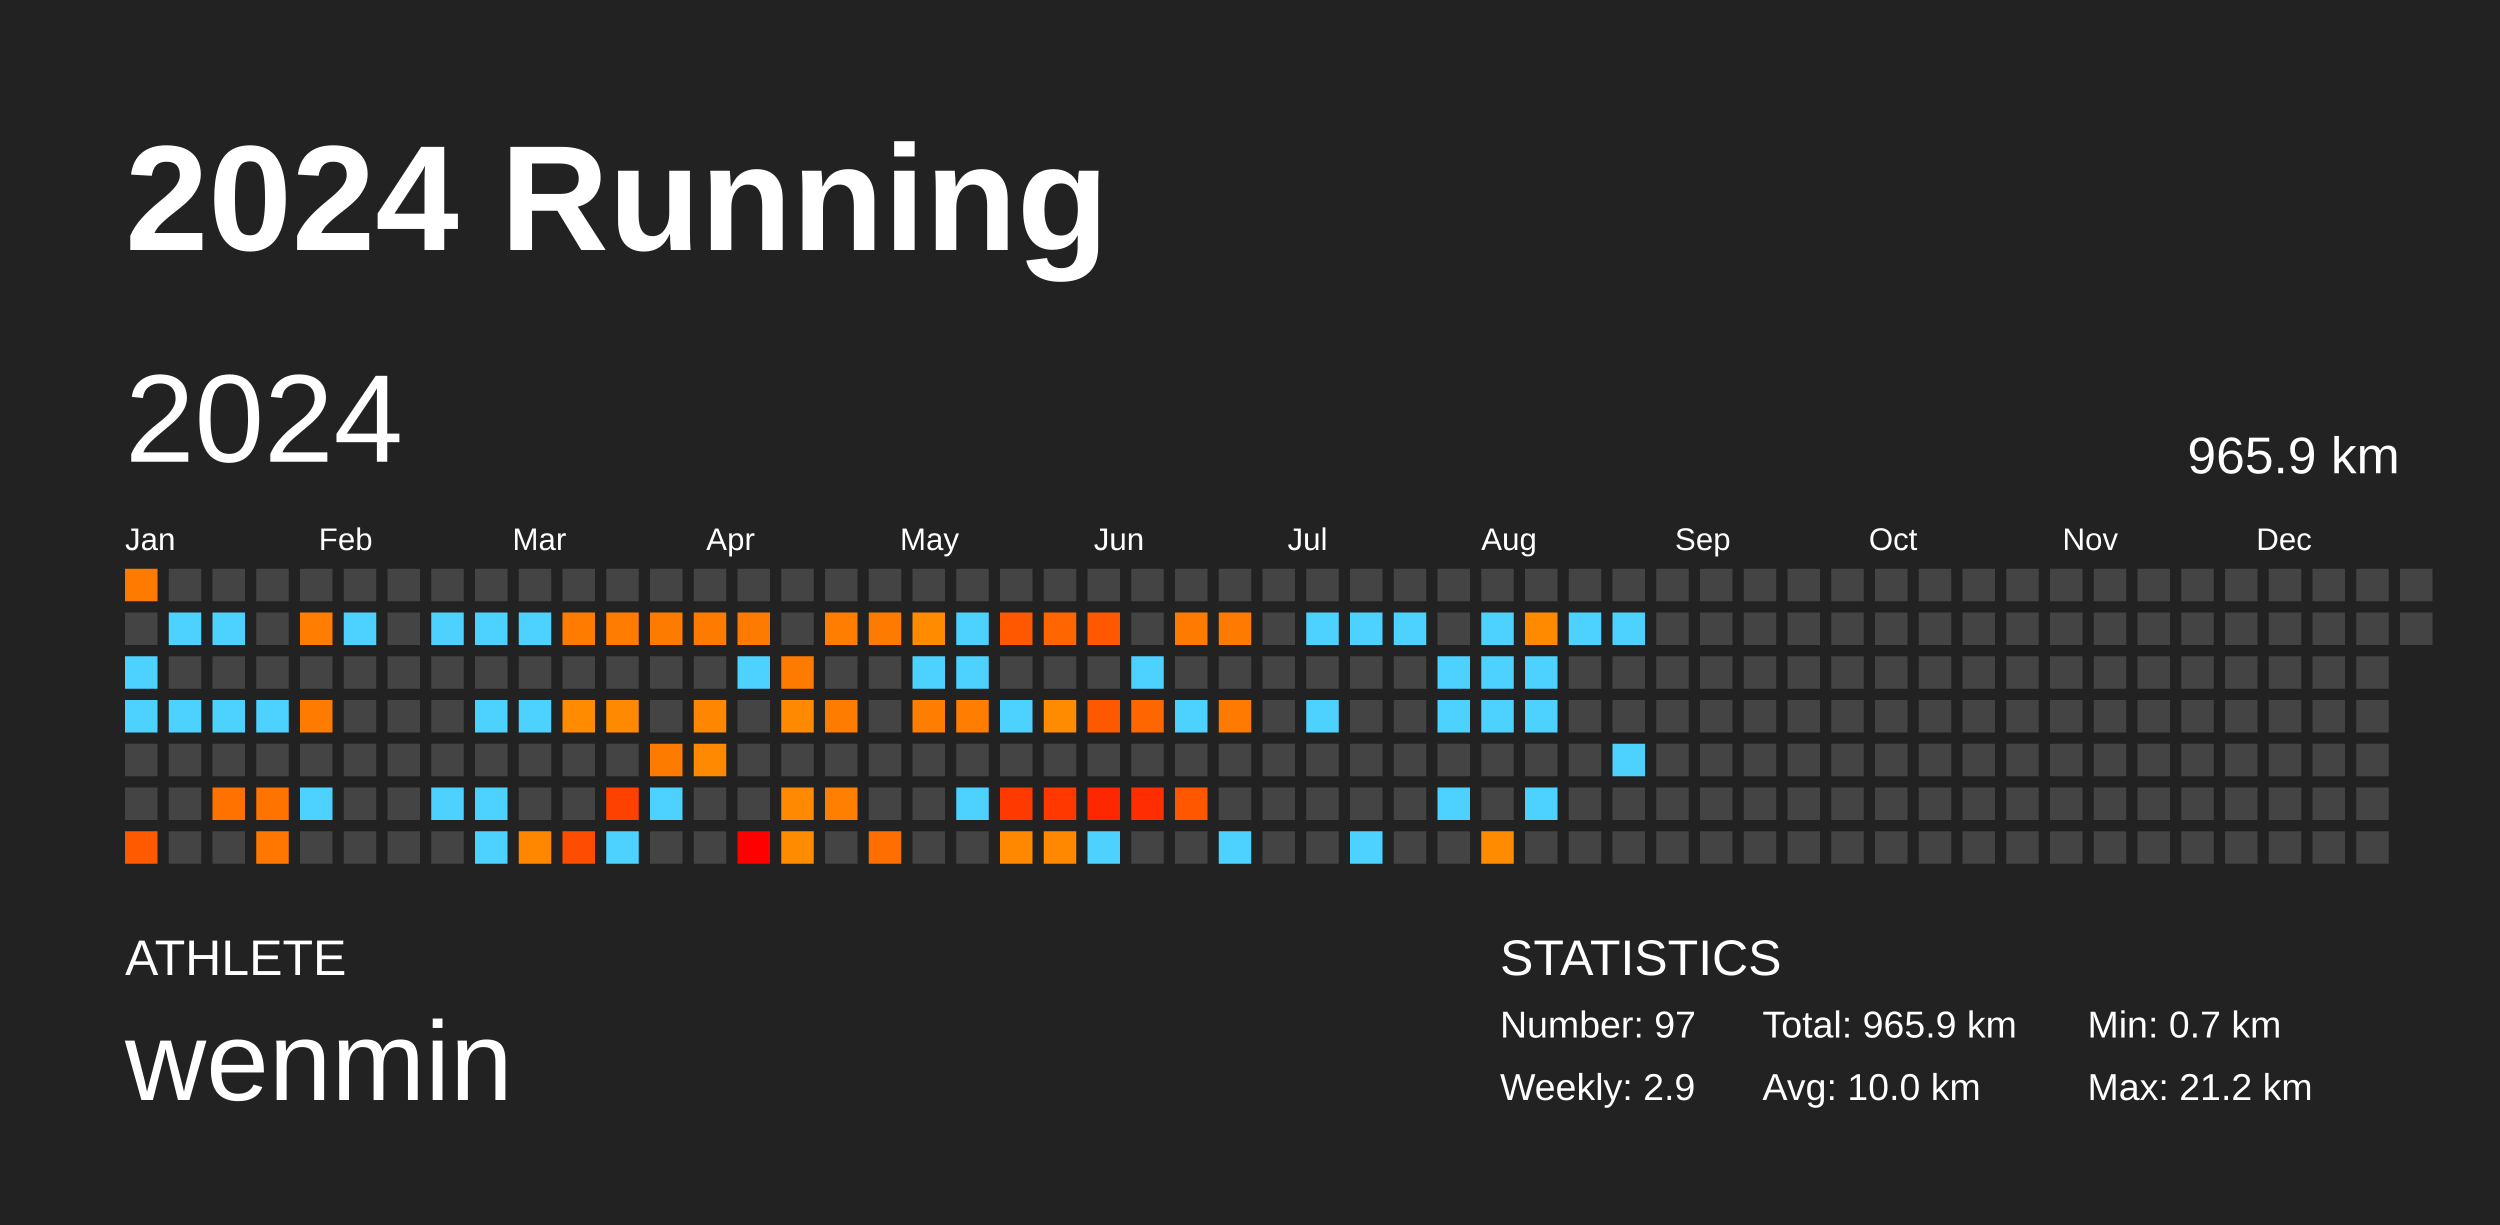
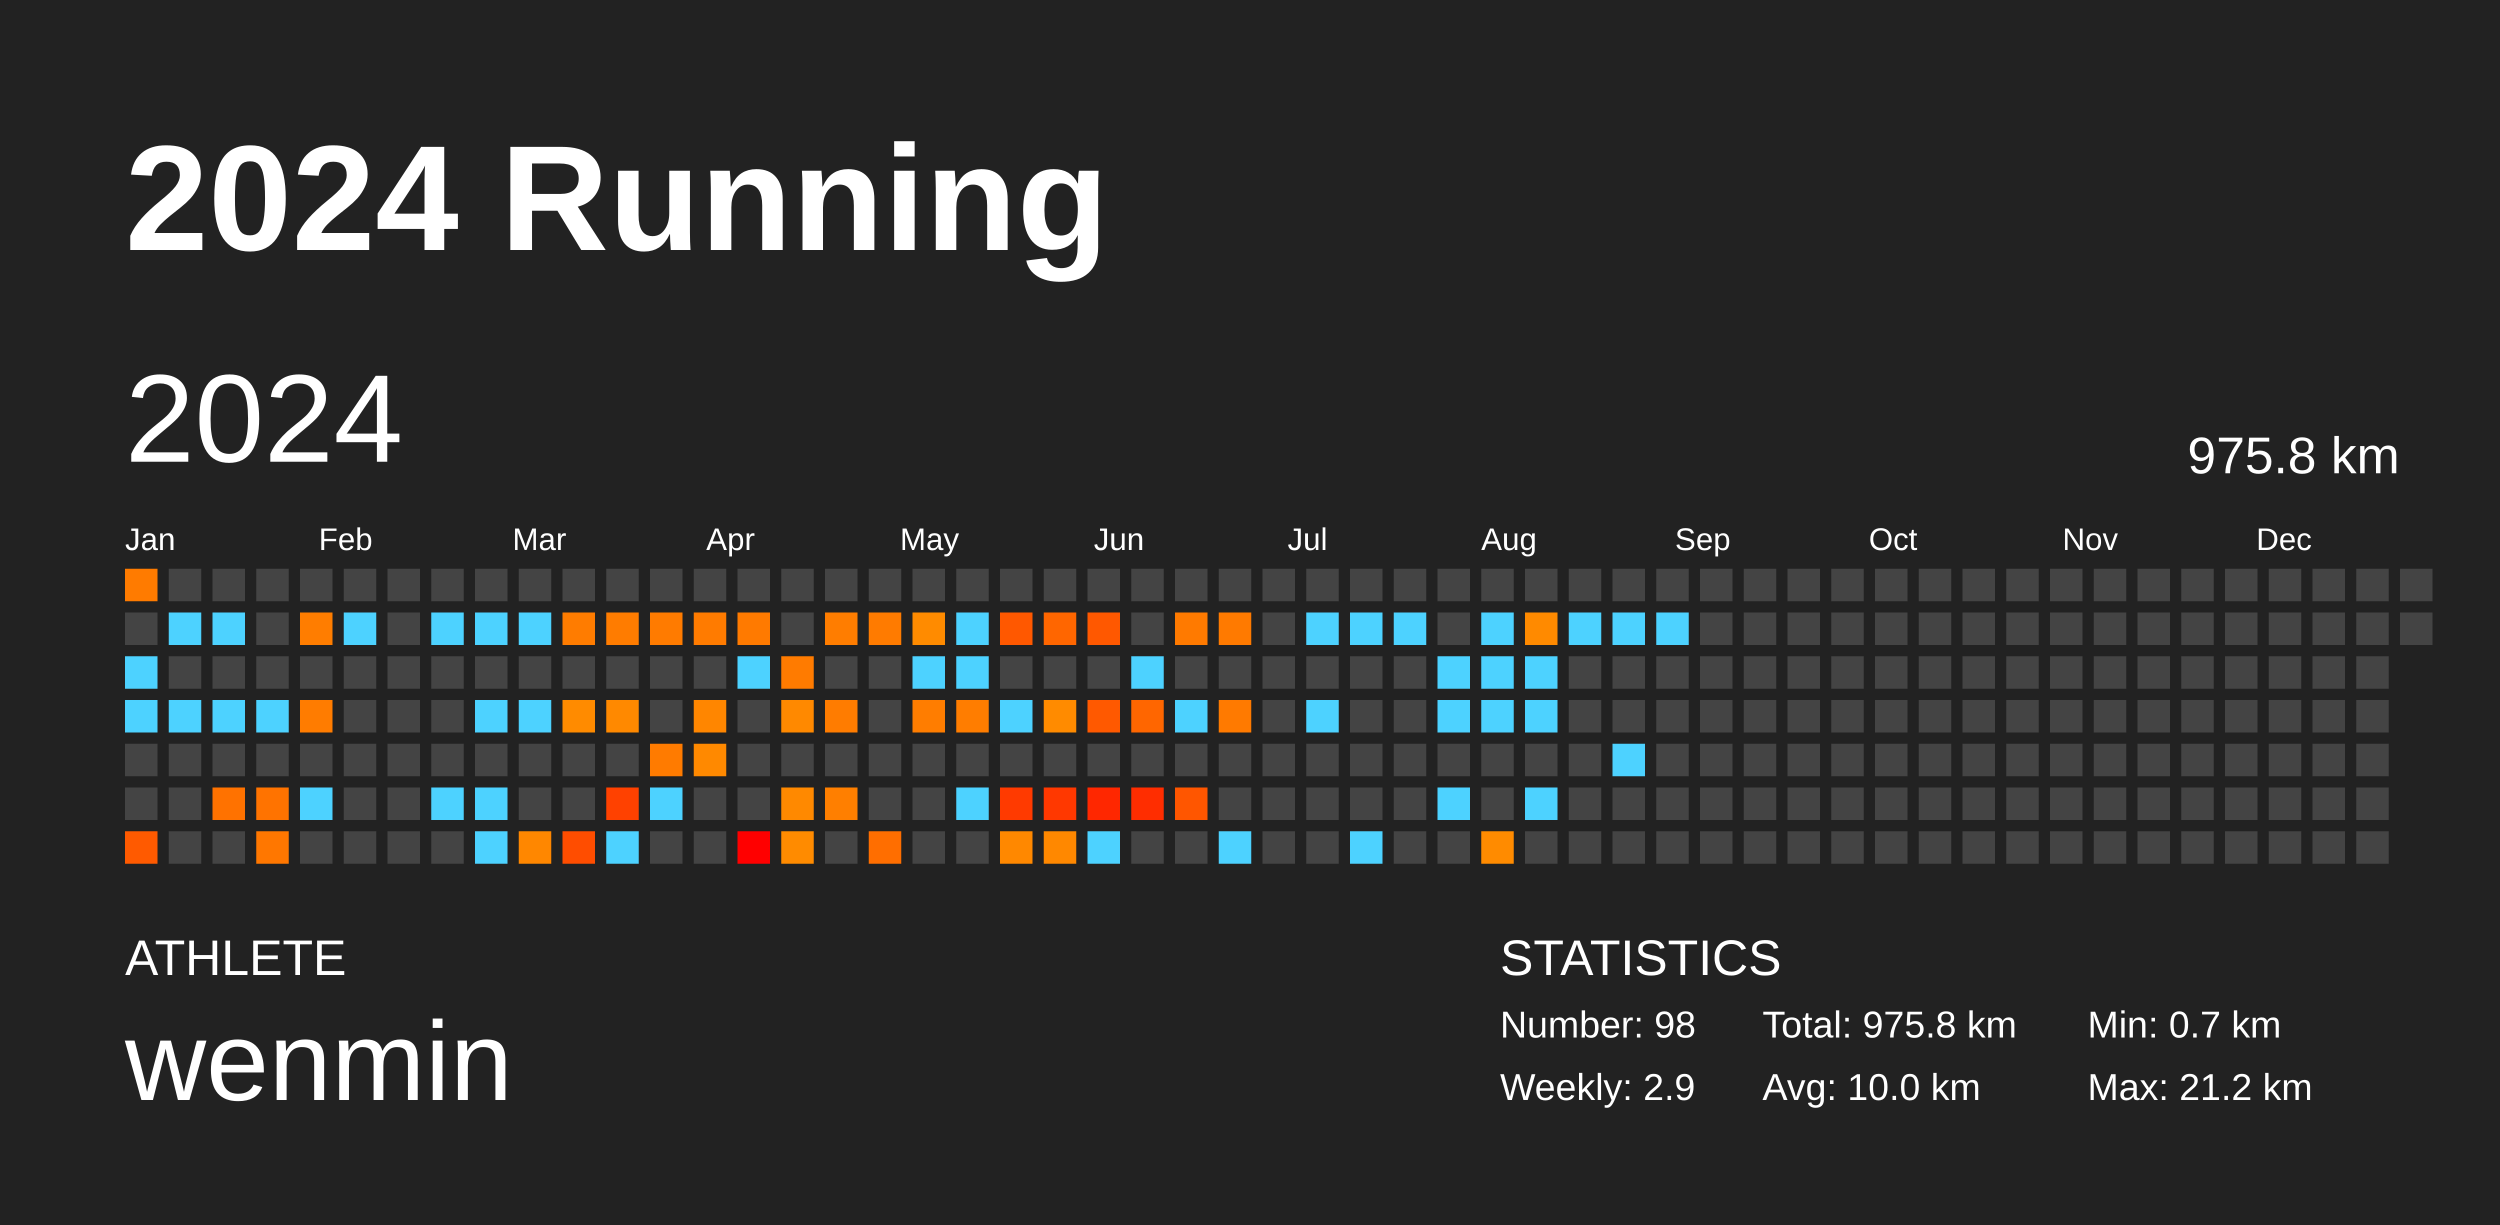
<svg xmlns="http://www.w3.org/2000/svg" baseProfile="full" height="98mm" version="1.1" viewBox="0,0,200,98" width="200mm">
  <defs />
  <rect fill="#222222" height="98" width="200" x="0" y="0" />
  <text fill="#FFFFFF" style="font-size:12px; font-family:Arial; font-weight:bold;" x="10" y="20">2024 Running</text>
  <text fill="#FFFFFF" style="font-size:4px; font-family:Arial" x="10" y="78">ATHLETE</text>
  <text fill="#FFFFFF" style="font-size:9px; font-family:Arial" x="10" y="88">wenmin</text>
  <text fill="#FFFFFF" style="font-size:4px; font-family:Arial" x="120" y="78">STATISTICS</text>
-   <text fill="#FFFFFF" style="font-size:3px; font-family:Arial" x="120" y="83">Number: 97</text>
+   <text fill="#FFFFFF" style="font-size:3px; font-family:Arial" x="120" y="83">Number: 98</text>
  <text fill="#FFFFFF" style="font-size:3px; font-family:Arial" x="120" y="88">Weekly: 2.9</text>
-   <text fill="#FFFFFF" style="font-size:3px; font-family:Arial" x="141" y="83">Total: 965.9 km</text>
+   <text fill="#FFFFFF" style="font-size:3px; font-family:Arial" x="141" y="83">Total: 975.8 km</text>
  <text fill="#FFFFFF" style="font-size:3px; font-family:Arial" x="141" y="88">Avg: 10.0 km</text>
  <text fill="#FFFFFF" style="font-size:3px; font-family:Arial" x="167" y="83">Min: 0.7 km</text>
  <text fill="#FFFFFF" style="font-size:3px; font-family:Arial" x="167" y="88">Max: 21.2 km</text>
  <text dominant-baseline="hanging" fill="#FFFFFF" style="font-size:10.0px; font-family:Arial;" x="10" y="30">2024</text>
-   <text dominant-baseline="hanging" fill="#FFFFFF" style="font-size:4.125px; font-family:Arial;" x="175" y="35">965.9 km</text>
+   <text dominant-baseline="hanging" fill="#FFFFFF" style="font-size:4.125px; font-family:Arial;" x="175" y="35">975.8 km</text>
  <text fill="#FFFFFF" style="font-size:2.5px; font-family:Arial" x="10.0" y="44">Jan</text>
  <text fill="#FFFFFF" style="font-size:2.5px; font-family:Arial" x="25.5" y="44">Feb</text>
  <text fill="#FFFFFF" style="font-size:2.5px; font-family:Arial" x="41.0" y="44">Mar</text>
  <text fill="#FFFFFF" style="font-size:2.5px; font-family:Arial" x="56.5" y="44">Apr</text>
  <text fill="#FFFFFF" style="font-size:2.5px; font-family:Arial" x="72.0" y="44">May</text>
  <text fill="#FFFFFF" style="font-size:2.5px; font-family:Arial" x="87.5" y="44">Jun</text>
  <text fill="#FFFFFF" style="font-size:2.5px; font-family:Arial" x="103.0" y="44">Jul</text>
  <text fill="#FFFFFF" style="font-size:2.5px; font-family:Arial" x="118.5" y="44">Aug</text>
  <text fill="#FFFFFF" style="font-size:2.5px; font-family:Arial" x="134.0" y="44">Sep</text>
  <text fill="#FFFFFF" style="font-size:2.5px; font-family:Arial" x="149.5" y="44">Oct</text>
  <text fill="#FFFFFF" style="font-size:2.5px; font-family:Arial" x="165.0" y="44">Nov</text>
  <text fill="#FFFFFF" style="font-size:2.5px; font-family:Arial" x="180.5" y="44">Dec</text>
  <rect fill="#ff7b00" height="2.6" width="2.6" x="10.0" y="45.5" />
  <rect fill="#444444" height="2.6" width="2.6" x="10.0" y="49.0" />
  <rect fill="#4dd2ff" height="2.6" width="2.6" x="10.0" y="52.5" />
  <rect fill="#4dd2ff" height="2.6" width="2.6" x="10.0" y="56.0" />
  <rect fill="#444444" height="2.6" width="2.6" x="10.0" y="59.5" />
  <rect fill="#444444" height="2.6" width="2.6" x="10.0" y="63.0" />
  <rect fill="#ff5a00" height="2.6" width="2.6" x="10.0" y="66.5" />
  <rect fill="#444444" height="2.6" width="2.6" x="13.5" y="45.5" />
  <rect fill="#4dd2ff" height="2.6" width="2.6" x="13.5" y="49.0" />
  <rect fill="#444444" height="2.6" width="2.6" x="13.5" y="52.5" />
  <rect fill="#4dd2ff" height="2.6" width="2.6" x="13.5" y="56.0" />
  <rect fill="#444444" height="2.6" width="2.6" x="13.5" y="59.5" />
  <rect fill="#444444" height="2.6" width="2.6" x="13.5" y="63.0" />
  <rect fill="#444444" height="2.6" width="2.6" x="13.5" y="66.5" />
  <rect fill="#444444" height="2.6" width="2.6" x="17.0" y="45.5" />
  <rect fill="#4dd2ff" height="2.6" width="2.6" x="17.0" y="49.0" />
  <rect fill="#444444" height="2.6" width="2.6" x="17.0" y="52.5" />
  <rect fill="#4dd2ff" height="2.6" width="2.6" x="17.0" y="56.0" />
  <rect fill="#444444" height="2.6" width="2.6" x="17.0" y="59.5" />
  <rect fill="#ff7200" height="2.6" width="2.6" x="17.0" y="63.0" />
  <rect fill="#444444" height="2.6" width="2.6" x="17.0" y="66.5" />
  <rect fill="#444444" height="2.6" width="2.6" x="20.5" y="45.5" />
  <rect fill="#444444" height="2.6" width="2.6" x="20.5" y="49.0" />
  <rect fill="#444444" height="2.6" width="2.6" x="20.5" y="52.5" />
  <rect fill="#4dd2ff" height="2.6" width="2.6" x="20.5" y="56.0" />
  <rect fill="#444444" height="2.6" width="2.6" x="20.5" y="59.5" />
  <rect fill="#ff7300" height="2.6" width="2.6" x="20.5" y="63.0" />
  <rect fill="#ff7700" height="2.6" width="2.6" x="20.5" y="66.5" />
  <rect fill="#444444" height="2.6" width="2.6" x="24.0" y="45.5" />
  <rect fill="#ff7d00" height="2.6" width="2.6" x="24.0" y="49.0" />
  <rect fill="#444444" height="2.6" width="2.6" x="24.0" y="52.5" />
  <rect fill="#ff7c00" height="2.6" width="2.6" x="24.0" y="56.0" />
  <rect fill="#444444" height="2.6" width="2.6" x="24.0" y="59.5" />
  <rect fill="#4dd2ff" height="2.6" width="2.6" x="24.0" y="63.0" />
  <rect fill="#444444" height="2.6" width="2.6" x="24.0" y="66.5" />
  <rect fill="#444444" height="2.6" width="2.6" x="27.5" y="45.5" />
  <rect fill="#4dd2ff" height="2.6" width="2.6" x="27.5" y="49.0" />
  <rect fill="#444444" height="2.6" width="2.6" x="27.5" y="52.5" />
  <rect fill="#444444" height="2.6" width="2.6" x="27.5" y="56.0" />
  <rect fill="#444444" height="2.6" width="2.6" x="27.5" y="59.5" />
  <rect fill="#444444" height="2.6" width="2.6" x="27.5" y="63.0" />
  <rect fill="#444444" height="2.6" width="2.6" x="27.5" y="66.5" />
  <rect fill="#444444" height="2.6" width="2.6" x="31.0" y="45.5" />
  <rect fill="#444444" height="2.6" width="2.6" x="31.0" y="49.0" />
  <rect fill="#444444" height="2.6" width="2.6" x="31.0" y="52.5" />
  <rect fill="#444444" height="2.6" width="2.6" x="31.0" y="56.0" />
  <rect fill="#444444" height="2.6" width="2.6" x="31.0" y="59.5" />
  <rect fill="#444444" height="2.6" width="2.6" x="31.0" y="63.0" />
  <rect fill="#444444" height="2.6" width="2.6" x="31.0" y="66.5" />
  <rect fill="#444444" height="2.6" width="2.6" x="34.5" y="45.5" />
  <rect fill="#4dd2ff" height="2.6" width="2.6" x="34.5" y="49.0" />
  <rect fill="#444444" height="2.6" width="2.6" x="34.5" y="52.5" />
  <rect fill="#444444" height="2.6" width="2.6" x="34.5" y="56.0" />
  <rect fill="#444444" height="2.6" width="2.6" x="34.5" y="59.5" />
  <rect fill="#4dd2ff" height="2.6" width="2.6" x="34.5" y="63.0" />
  <rect fill="#444444" height="2.6" width="2.6" x="34.5" y="66.5" />
  <rect fill="#444444" height="2.6" width="2.6" x="38.0" y="45.5" />
  <rect fill="#4dd2ff" height="2.6" width="2.6" x="38.0" y="49.0" />
  <rect fill="#444444" height="2.6" width="2.6" x="38.0" y="52.5" />
  <rect fill="#4dd2ff" height="2.6" width="2.6" x="38.0" y="56.0" />
  <rect fill="#444444" height="2.6" width="2.6" x="38.0" y="59.5" />
  <rect fill="#4dd2ff" height="2.6" width="2.6" x="38.0" y="63.0" />
  <rect fill="#4dd2ff" height="2.6" width="2.6" x="38.0" y="66.5" />
  <rect fill="#444444" height="2.6" width="2.6" x="41.5" y="45.5" />
  <rect fill="#4dd2ff" height="2.6" width="2.6" x="41.5" y="49.0" />
  <rect fill="#444444" height="2.6" width="2.6" x="41.5" y="52.5" />
  <rect fill="#4dd2ff" height="2.6" width="2.6" x="41.5" y="56.0" />
  <rect fill="#444444" height="2.6" width="2.6" x="41.5" y="59.5" />
  <rect fill="#444444" height="2.6" width="2.6" x="41.5" y="63.0" />
  <rect fill="#ff8700" height="2.6" width="2.6" x="41.5" y="66.5" />
  <rect fill="#444444" height="2.6" width="2.6" x="45.0" y="45.5" />
  <rect fill="#ff7c00" height="2.6" width="2.6" x="45.0" y="49.0" />
  <rect fill="#444444" height="2.6" width="2.6" x="45.0" y="52.5" />
  <rect fill="#ff8b00" height="2.6" width="2.6" x="45.0" y="56.0" />
  <rect fill="#444444" height="2.6" width="2.6" x="45.0" y="59.5" />
  <rect fill="#444444" height="2.6" width="2.6" x="45.0" y="63.0" />
  <rect fill="#ff4d00" height="2.6" width="2.6" x="45.0" y="66.5" />
  <rect fill="#444444" height="2.6" width="2.6" x="48.5" y="45.5" />
  <rect fill="#ff7c00" height="2.6" width="2.6" x="48.5" y="49.0" />
  <rect fill="#444444" height="2.6" width="2.6" x="48.5" y="52.5" />
  <rect fill="#ff8900" height="2.6" width="2.6" x="48.5" y="56.0" />
  <rect fill="#444444" height="2.6" width="2.6" x="48.5" y="59.5" />
  <rect fill="#ff4100" height="2.6" width="2.6" x="48.5" y="63.0" />
  <rect fill="#4dd2ff" height="2.6" width="2.6" x="48.5" y="66.5" />
  <rect fill="#444444" height="2.6" width="2.6" x="52.0" y="45.5" />
  <rect fill="#ff7b00" height="2.6" width="2.6" x="52.0" y="49.0" />
  <rect fill="#444444" height="2.6" width="2.6" x="52.0" y="52.5" />
  <rect fill="#444444" height="2.6" width="2.6" x="52.0" y="56.0" />
  <rect fill="#ff7b00" height="2.6" width="2.6" x="52.0" y="59.5" />
  <rect fill="#4dd2ff" height="2.6" width="2.6" x="52.0" y="63.0" />
  <rect fill="#444444" height="2.6" width="2.6" x="52.0" y="66.5" />
  <rect fill="#444444" height="2.6" width="2.6" x="55.5" y="45.5" />
  <rect fill="#ff7b00" height="2.6" width="2.6" x="55.5" y="49.0" />
  <rect fill="#444444" height="2.6" width="2.6" x="55.5" y="52.5" />
  <rect fill="#ff8600" height="2.6" width="2.6" x="55.5" y="56.0" />
  <rect fill="#ff8900" height="2.6" width="2.6" x="55.5" y="59.5" />
  <rect fill="#444444" height="2.6" width="2.6" x="55.5" y="63.0" />
  <rect fill="#444444" height="2.6" width="2.6" x="55.5" y="66.5" />
  <rect fill="#444444" height="2.6" width="2.6" x="59.0" y="45.5" />
  <rect fill="#ff7a00" height="2.6" width="2.6" x="59.0" y="49.0" />
  <rect fill="#4dd2ff" height="2.6" width="2.6" x="59.0" y="52.5" />
  <rect fill="#444444" height="2.6" width="2.6" x="59.0" y="56.0" />
  <rect fill="#444444" height="2.6" width="2.6" x="59.0" y="59.5" />
  <rect fill="#444444" height="2.6" width="2.6" x="59.0" y="63.0" />
  <rect fill="red" height="2.6" width="2.6" x="59.0" y="66.5" />
  <rect fill="#444444" height="2.6" width="2.6" x="62.5" y="45.5" />
  <rect fill="#444444" height="2.6" width="2.6" x="62.5" y="49.0" />
  <rect fill="#ff7b00" height="2.6" width="2.6" x="62.5" y="52.5" />
  <rect fill="#ff8900" height="2.6" width="2.6" x="62.5" y="56.0" />
  <rect fill="#444444" height="2.6" width="2.6" x="62.5" y="59.5" />
  <rect fill="#ff8900" height="2.6" width="2.6" x="62.5" y="63.0" />
  <rect fill="#ff8b00" height="2.6" width="2.6" x="62.5" y="66.5" />
  <rect fill="#444444" height="2.6" width="2.6" x="66.0" y="45.5" />
  <rect fill="#ff7d00" height="2.6" width="2.6" x="66.0" y="49.0" />
  <rect fill="#444444" height="2.6" width="2.6" x="66.0" y="52.5" />
  <rect fill="#ff7c00" height="2.6" width="2.6" x="66.0" y="56.0" />
  <rect fill="#444444" height="2.6" width="2.6" x="66.0" y="59.5" />
  <rect fill="#ff7f00" height="2.6" width="2.6" x="66.0" y="63.0" />
  <rect fill="#444444" height="2.6" width="2.6" x="66.0" y="66.5" />
  <rect fill="#444444" height="2.6" width="2.6" x="69.5" y="45.5" />
  <rect fill="#ff7b00" height="2.6" width="2.6" x="69.5" y="49.0" />
  <rect fill="#444444" height="2.6" width="2.6" x="69.5" y="52.5" />
  <rect fill="#444444" height="2.6" width="2.6" x="69.5" y="56.0" />
  <rect fill="#444444" height="2.6" width="2.6" x="69.5" y="59.5" />
  <rect fill="#444444" height="2.6" width="2.6" x="69.5" y="63.0" />
  <rect fill="#ff6e00" height="2.6" width="2.6" x="69.5" y="66.5" />
  <rect fill="#444444" height="2.6" width="2.6" x="73.0" y="45.5" />
  <rect fill="#ff8b00" height="2.6" width="2.6" x="73.0" y="49.0" />
  <rect fill="#4dd2ff" height="2.6" width="2.6" x="73.0" y="52.5" />
  <rect fill="#ff7d00" height="2.6" width="2.6" x="73.0" y="56.0" />
  <rect fill="#444444" height="2.6" width="2.6" x="73.0" y="59.5" />
  <rect fill="#444444" height="2.6" width="2.6" x="73.0" y="63.0" />
  <rect fill="#444444" height="2.6" width="2.6" x="73.0" y="66.5" />
  <rect fill="#444444" height="2.6" width="2.6" x="76.5" y="45.5" />
  <rect fill="#4dd2ff" height="2.6" width="2.6" x="76.5" y="49.0" />
  <rect fill="#4dd2ff" height="2.6" width="2.6" x="76.5" y="52.5" />
  <rect fill="#ff7d00" height="2.6" width="2.6" x="76.5" y="56.0" />
  <rect fill="#444444" height="2.6" width="2.6" x="76.5" y="59.5" />
  <rect fill="#4dd2ff" height="2.6" width="2.6" x="76.5" y="63.0" />
  <rect fill="#444444" height="2.6" width="2.6" x="76.5" y="66.5" />
  <rect fill="#444444" height="2.6" width="2.6" x="80.0" y="45.5" />
  <rect fill="#ff5800" height="2.6" width="2.6" x="80.0" y="49.0" />
  <rect fill="#444444" height="2.6" width="2.6" x="80.0" y="52.5" />
  <rect fill="#4dd2ff" height="2.6" width="2.6" x="80.0" y="56.0" />
  <rect fill="#444444" height="2.6" width="2.6" x="80.0" y="59.5" />
  <rect fill="#ff3a00" height="2.6" width="2.6" x="80.0" y="63.0" />
  <rect fill="#ff8800" height="2.6" width="2.6" x="80.0" y="66.5" />
  <rect fill="#444444" height="2.6" width="2.6" x="83.5" y="45.5" />
  <rect fill="#ff6600" height="2.6" width="2.6" x="83.5" y="49.0" />
  <rect fill="#444444" height="2.6" width="2.6" x="83.5" y="52.5" />
  <rect fill="#ff8b00" height="2.6" width="2.6" x="83.5" y="56.0" />
  <rect fill="#444444" height="2.6" width="2.6" x="83.5" y="59.5" />
  <rect fill="#ff3800" height="2.6" width="2.6" x="83.5" y="63.0" />
  <rect fill="#ff8800" height="2.6" width="2.6" x="83.5" y="66.5" />
  <rect fill="#444444" height="2.6" width="2.6" x="87.0" y="45.5" />
  <rect fill="#ff5800" height="2.6" width="2.6" x="87.0" y="49.0" />
  <rect fill="#444444" height="2.6" width="2.6" x="87.0" y="52.5" />
  <rect fill="#ff5900" height="2.6" width="2.6" x="87.0" y="56.0" />
  <rect fill="#444444" height="2.6" width="2.6" x="87.0" y="59.5" />
  <rect fill="#ff2700" height="2.6" width="2.6" x="87.0" y="63.0" />
  <rect fill="#4dd2ff" height="2.6" width="2.6" x="87.0" y="66.5" />
  <rect fill="#444444" height="2.6" width="2.6" x="90.5" y="45.5" />
  <rect fill="#444444" height="2.6" width="2.6" x="90.5" y="49.0" />
  <rect fill="#4dd2ff" height="2.6" width="2.6" x="90.5" y="52.5" />
  <rect fill="#ff6600" height="2.6" width="2.6" x="90.5" y="56.0" />
  <rect fill="#444444" height="2.6" width="2.6" x="90.5" y="59.5" />
  <rect fill="#ff2d00" height="2.6" width="2.6" x="90.5" y="63.0" />
  <rect fill="#444444" height="2.6" width="2.6" x="90.5" y="66.5" />
  <rect fill="#444444" height="2.6" width="2.6" x="94.0" y="45.5" />
  <rect fill="#ff7a00" height="2.6" width="2.6" x="94.0" y="49.0" />
  <rect fill="#444444" height="2.6" width="2.6" x="94.0" y="52.5" />
  <rect fill="#4dd2ff" height="2.6" width="2.6" x="94.0" y="56.0" />
  <rect fill="#444444" height="2.6" width="2.6" x="94.0" y="59.5" />
  <rect fill="#ff5600" height="2.6" width="2.6" x="94.0" y="63.0" />
  <rect fill="#444444" height="2.6" width="2.6" x="94.0" y="66.5" />
  <rect fill="#444444" height="2.6" width="2.6" x="97.5" y="45.5" />
  <rect fill="#ff7a00" height="2.6" width="2.6" x="97.5" y="49.0" />
  <rect fill="#444444" height="2.6" width="2.6" x="97.5" y="52.5" />
  <rect fill="#ff7a00" height="2.6" width="2.6" x="97.5" y="56.0" />
  <rect fill="#444444" height="2.6" width="2.6" x="97.5" y="59.5" />
  <rect fill="#444444" height="2.6" width="2.6" x="97.5" y="63.0" />
  <rect fill="#4dd2ff" height="2.6" width="2.6" x="97.5" y="66.5" />
  <rect fill="#444444" height="2.6" width="2.6" x="101.0" y="45.5" />
  <rect fill="#444444" height="2.6" width="2.6" x="101.0" y="49.0" />
  <rect fill="#444444" height="2.6" width="2.6" x="101.0" y="52.5" />
  <rect fill="#444444" height="2.6" width="2.6" x="101.0" y="56.0" />
  <rect fill="#444444" height="2.6" width="2.6" x="101.0" y="59.5" />
  <rect fill="#444444" height="2.6" width="2.6" x="101.0" y="63.0" />
  <rect fill="#444444" height="2.6" width="2.6" x="101.0" y="66.5" />
  <rect fill="#444444" height="2.6" width="2.6" x="104.5" y="45.5" />
  <rect fill="#4dd2ff" height="2.6" width="2.6" x="104.5" y="49.0" />
  <rect fill="#444444" height="2.6" width="2.6" x="104.5" y="52.5" />
  <rect fill="#4dd2ff" height="2.6" width="2.6" x="104.5" y="56.0" />
  <rect fill="#444444" height="2.6" width="2.6" x="104.5" y="59.5" />
  <rect fill="#444444" height="2.6" width="2.6" x="104.5" y="63.0" />
  <rect fill="#444444" height="2.6" width="2.6" x="104.5" y="66.5" />
  <rect fill="#444444" height="2.6" width="2.6" x="108.0" y="45.5" />
  <rect fill="#4dd2ff" height="2.6" width="2.6" x="108.0" y="49.0" />
  <rect fill="#444444" height="2.6" width="2.6" x="108.0" y="52.5" />
  <rect fill="#444444" height="2.6" width="2.6" x="108.0" y="56.0" />
  <rect fill="#444444" height="2.6" width="2.6" x="108.0" y="59.5" />
  <rect fill="#444444" height="2.6" width="2.6" x="108.0" y="63.0" />
  <rect fill="#4dd2ff" height="2.6" width="2.6" x="108.0" y="66.5" />
  <rect fill="#444444" height="2.6" width="2.6" x="111.5" y="45.5" />
  <rect fill="#4dd2ff" height="2.6" width="2.6" x="111.5" y="49.0" />
  <rect fill="#444444" height="2.6" width="2.6" x="111.5" y="52.5" />
  <rect fill="#444444" height="2.6" width="2.6" x="111.5" y="56.0" />
  <rect fill="#444444" height="2.6" width="2.6" x="111.5" y="59.5" />
  <rect fill="#444444" height="2.6" width="2.6" x="111.5" y="63.0" />
  <rect fill="#444444" height="2.6" width="2.6" x="111.5" y="66.5" />
  <rect fill="#444444" height="2.6" width="2.6" x="115.0" y="45.5" />
  <rect fill="#444444" height="2.6" width="2.6" x="115.0" y="49.0" />
  <rect fill="#4dd2ff" height="2.6" width="2.6" x="115.0" y="52.5" />
  <rect fill="#4dd2ff" height="2.6" width="2.6" x="115.0" y="56.0" />
  <rect fill="#444444" height="2.6" width="2.6" x="115.0" y="59.5" />
  <rect fill="#4dd2ff" height="2.6" width="2.6" x="115.0" y="63.0" />
  <rect fill="#444444" height="2.6" width="2.6" x="115.0" y="66.5" />
  <rect fill="#444444" height="2.6" width="2.6" x="118.5" y="45.5" />
  <rect fill="#4dd2ff" height="2.6" width="2.6" x="118.5" y="49.0" />
  <rect fill="#4dd2ff" height="2.6" width="2.6" x="118.5" y="52.5" />
  <rect fill="#4dd2ff" height="2.6" width="2.6" x="118.5" y="56.0" />
  <rect fill="#444444" height="2.6" width="2.6" x="118.5" y="59.5" />
  <rect fill="#444444" height="2.6" width="2.6" x="118.5" y="63.0" />
  <rect fill="#ff8b00" height="2.6" width="2.6" x="118.5" y="66.5" />
  <rect fill="#444444" height="2.6" width="2.6" x="122.0" y="45.5" />
  <rect fill="#ff8a00" height="2.6" width="2.6" x="122.0" y="49.0" />
  <rect fill="#4dd2ff" height="2.6" width="2.6" x="122.0" y="52.5" />
  <rect fill="#4dd2ff" height="2.6" width="2.6" x="122.0" y="56.0" />
  <rect fill="#444444" height="2.6" width="2.6" x="122.0" y="59.5" />
  <rect fill="#4dd2ff" height="2.6" width="2.6" x="122.0" y="63.0" />
  <rect fill="#444444" height="2.6" width="2.6" x="122.0" y="66.5" />
  <rect fill="#444444" height="2.6" width="2.6" x="125.5" y="45.5" />
  <rect fill="#4dd2ff" height="2.6" width="2.6" x="125.5" y="49.0" />
  <rect fill="#444444" height="2.6" width="2.6" x="125.5" y="52.5" />
  <rect fill="#444444" height="2.6" width="2.6" x="125.5" y="56.0" />
  <rect fill="#444444" height="2.6" width="2.6" x="125.5" y="59.5" />
  <rect fill="#444444" height="2.6" width="2.6" x="125.5" y="63.0" />
  <rect fill="#444444" height="2.6" width="2.6" x="125.5" y="66.5" />
  <rect fill="#444444" height="2.6" width="2.6" x="129.0" y="45.5" />
  <rect fill="#4dd2ff" height="2.6" width="2.6" x="129.0" y="49.0" />
  <rect fill="#444444" height="2.6" width="2.6" x="129.0" y="52.5" />
  <rect fill="#444444" height="2.6" width="2.6" x="129.0" y="56.0" />
  <rect fill="#4dd2ff" height="2.6" width="2.6" x="129.0" y="59.5" />
  <rect fill="#444444" height="2.6" width="2.6" x="129.0" y="63.0" />
  <rect fill="#444444" height="2.6" width="2.6" x="129.0" y="66.5" />
  <rect fill="#444444" height="2.6" width="2.6" x="132.5" y="45.5" />
-   <rect fill="#444444" height="2.6" width="2.6" x="132.5" y="49.0" />
+   <rect fill="#4dd2ff" height="2.6" width="2.6" x="132.5" y="49.0" />
  <rect fill="#444444" height="2.6" width="2.6" x="132.5" y="52.5" />
  <rect fill="#444444" height="2.6" width="2.6" x="132.5" y="56.0" />
  <rect fill="#444444" height="2.6" width="2.6" x="132.5" y="59.5" />
  <rect fill="#444444" height="2.6" width="2.6" x="132.5" y="63.0" />
  <rect fill="#444444" height="2.6" width="2.6" x="132.5" y="66.5" />
  <rect fill="#444444" height="2.6" width="2.6" x="136.0" y="45.5" />
  <rect fill="#444444" height="2.6" width="2.6" x="136.0" y="49.0" />
  <rect fill="#444444" height="2.6" width="2.6" x="136.0" y="52.5" />
  <rect fill="#444444" height="2.6" width="2.6" x="136.0" y="56.0" />
  <rect fill="#444444" height="2.6" width="2.6" x="136.0" y="59.5" />
  <rect fill="#444444" height="2.6" width="2.6" x="136.0" y="63.0" />
  <rect fill="#444444" height="2.6" width="2.6" x="136.0" y="66.5" />
  <rect fill="#444444" height="2.6" width="2.6" x="139.5" y="45.5" />
  <rect fill="#444444" height="2.6" width="2.6" x="139.5" y="49.0" />
  <rect fill="#444444" height="2.6" width="2.6" x="139.5" y="52.5" />
  <rect fill="#444444" height="2.6" width="2.6" x="139.5" y="56.0" />
  <rect fill="#444444" height="2.6" width="2.6" x="139.5" y="59.5" />
  <rect fill="#444444" height="2.6" width="2.6" x="139.5" y="63.0" />
  <rect fill="#444444" height="2.6" width="2.6" x="139.5" y="66.5" />
  <rect fill="#444444" height="2.6" width="2.6" x="143.0" y="45.5" />
  <rect fill="#444444" height="2.6" width="2.6" x="143.0" y="49.0" />
  <rect fill="#444444" height="2.6" width="2.6" x="143.0" y="52.5" />
  <rect fill="#444444" height="2.6" width="2.6" x="143.0" y="56.0" />
  <rect fill="#444444" height="2.6" width="2.6" x="143.0" y="59.5" />
  <rect fill="#444444" height="2.6" width="2.6" x="143.0" y="63.0" />
  <rect fill="#444444" height="2.6" width="2.6" x="143.0" y="66.5" />
  <rect fill="#444444" height="2.6" width="2.6" x="146.5" y="45.5" />
  <rect fill="#444444" height="2.6" width="2.6" x="146.5" y="49.0" />
  <rect fill="#444444" height="2.6" width="2.6" x="146.5" y="52.5" />
  <rect fill="#444444" height="2.6" width="2.6" x="146.5" y="56.0" />
  <rect fill="#444444" height="2.6" width="2.6" x="146.5" y="59.5" />
  <rect fill="#444444" height="2.6" width="2.6" x="146.5" y="63.0" />
  <rect fill="#444444" height="2.6" width="2.6" x="146.5" y="66.5" />
  <rect fill="#444444" height="2.6" width="2.6" x="150.0" y="45.5" />
  <rect fill="#444444" height="2.6" width="2.6" x="150.0" y="49.0" />
  <rect fill="#444444" height="2.6" width="2.6" x="150.0" y="52.5" />
  <rect fill="#444444" height="2.6" width="2.6" x="150.0" y="56.0" />
  <rect fill="#444444" height="2.6" width="2.6" x="150.0" y="59.5" />
  <rect fill="#444444" height="2.6" width="2.6" x="150.0" y="63.0" />
  <rect fill="#444444" height="2.6" width="2.6" x="150.0" y="66.5" />
  <rect fill="#444444" height="2.6" width="2.6" x="153.5" y="45.5" />
  <rect fill="#444444" height="2.6" width="2.6" x="153.5" y="49.0" />
  <rect fill="#444444" height="2.6" width="2.6" x="153.5" y="52.5" />
  <rect fill="#444444" height="2.6" width="2.6" x="153.5" y="56.0" />
  <rect fill="#444444" height="2.6" width="2.6" x="153.5" y="59.5" />
  <rect fill="#444444" height="2.6" width="2.6" x="153.5" y="63.0" />
  <rect fill="#444444" height="2.6" width="2.6" x="153.5" y="66.5" />
  <rect fill="#444444" height="2.6" width="2.6" x="157.0" y="45.5" />
  <rect fill="#444444" height="2.6" width="2.6" x="157.0" y="49.0" />
  <rect fill="#444444" height="2.6" width="2.6" x="157.0" y="52.5" />
  <rect fill="#444444" height="2.6" width="2.6" x="157.0" y="56.0" />
  <rect fill="#444444" height="2.6" width="2.6" x="157.0" y="59.5" />
  <rect fill="#444444" height="2.6" width="2.6" x="157.0" y="63.0" />
  <rect fill="#444444" height="2.6" width="2.6" x="157.0" y="66.5" />
  <rect fill="#444444" height="2.6" width="2.6" x="160.5" y="45.5" />
  <rect fill="#444444" height="2.6" width="2.6" x="160.5" y="49.0" />
  <rect fill="#444444" height="2.6" width="2.6" x="160.5" y="52.5" />
  <rect fill="#444444" height="2.6" width="2.6" x="160.5" y="56.0" />
  <rect fill="#444444" height="2.6" width="2.6" x="160.5" y="59.5" />
  <rect fill="#444444" height="2.6" width="2.6" x="160.5" y="63.0" />
  <rect fill="#444444" height="2.6" width="2.6" x="160.5" y="66.5" />
  <rect fill="#444444" height="2.6" width="2.6" x="164.0" y="45.5" />
  <rect fill="#444444" height="2.6" width="2.6" x="164.0" y="49.0" />
  <rect fill="#444444" height="2.6" width="2.6" x="164.0" y="52.5" />
  <rect fill="#444444" height="2.6" width="2.6" x="164.0" y="56.0" />
  <rect fill="#444444" height="2.6" width="2.6" x="164.0" y="59.5" />
  <rect fill="#444444" height="2.6" width="2.6" x="164.0" y="63.0" />
  <rect fill="#444444" height="2.6" width="2.6" x="164.0" y="66.5" />
  <rect fill="#444444" height="2.6" width="2.6" x="167.5" y="45.5" />
  <rect fill="#444444" height="2.6" width="2.6" x="167.5" y="49.0" />
  <rect fill="#444444" height="2.6" width="2.6" x="167.5" y="52.5" />
  <rect fill="#444444" height="2.6" width="2.6" x="167.5" y="56.0" />
  <rect fill="#444444" height="2.6" width="2.6" x="167.5" y="59.5" />
  <rect fill="#444444" height="2.6" width="2.6" x="167.5" y="63.0" />
  <rect fill="#444444" height="2.6" width="2.6" x="167.5" y="66.5" />
  <rect fill="#444444" height="2.6" width="2.6" x="171.0" y="45.5" />
  <rect fill="#444444" height="2.6" width="2.6" x="171.0" y="49.0" />
  <rect fill="#444444" height="2.6" width="2.6" x="171.0" y="52.5" />
  <rect fill="#444444" height="2.6" width="2.6" x="171.0" y="56.0" />
  <rect fill="#444444" height="2.6" width="2.6" x="171.0" y="59.5" />
  <rect fill="#444444" height="2.6" width="2.6" x="171.0" y="63.0" />
  <rect fill="#444444" height="2.6" width="2.6" x="171.0" y="66.5" />
  <rect fill="#444444" height="2.6" width="2.6" x="174.5" y="45.5" />
  <rect fill="#444444" height="2.6" width="2.6" x="174.5" y="49.0" />
  <rect fill="#444444" height="2.6" width="2.6" x="174.5" y="52.5" />
  <rect fill="#444444" height="2.6" width="2.6" x="174.5" y="56.0" />
  <rect fill="#444444" height="2.6" width="2.6" x="174.5" y="59.5" />
  <rect fill="#444444" height="2.6" width="2.6" x="174.5" y="63.0" />
  <rect fill="#444444" height="2.6" width="2.6" x="174.5" y="66.5" />
  <rect fill="#444444" height="2.6" width="2.6" x="178.0" y="45.5" />
  <rect fill="#444444" height="2.6" width="2.6" x="178.0" y="49.0" />
  <rect fill="#444444" height="2.6" width="2.6" x="178.0" y="52.5" />
  <rect fill="#444444" height="2.6" width="2.6" x="178.0" y="56.0" />
  <rect fill="#444444" height="2.6" width="2.6" x="178.0" y="59.5" />
  <rect fill="#444444" height="2.6" width="2.6" x="178.0" y="63.0" />
  <rect fill="#444444" height="2.6" width="2.6" x="178.0" y="66.5" />
  <rect fill="#444444" height="2.6" width="2.6" x="181.5" y="45.5" />
  <rect fill="#444444" height="2.6" width="2.6" x="181.5" y="49.0" />
  <rect fill="#444444" height="2.6" width="2.6" x="181.5" y="52.5" />
  <rect fill="#444444" height="2.6" width="2.6" x="181.5" y="56.0" />
  <rect fill="#444444" height="2.6" width="2.6" x="181.5" y="59.5" />
  <rect fill="#444444" height="2.6" width="2.6" x="181.5" y="63.0" />
  <rect fill="#444444" height="2.6" width="2.6" x="181.5" y="66.5" />
  <rect fill="#444444" height="2.6" width="2.6" x="185.0" y="45.5" />
  <rect fill="#444444" height="2.6" width="2.6" x="185.0" y="49.0" />
  <rect fill="#444444" height="2.6" width="2.6" x="185.0" y="52.5" />
  <rect fill="#444444" height="2.6" width="2.6" x="185.0" y="56.0" />
  <rect fill="#444444" height="2.6" width="2.6" x="185.0" y="59.5" />
  <rect fill="#444444" height="2.6" width="2.6" x="185.0" y="63.0" />
  <rect fill="#444444" height="2.6" width="2.6" x="185.0" y="66.5" />
  <rect fill="#444444" height="2.6" width="2.6" x="188.5" y="45.5" />
  <rect fill="#444444" height="2.6" width="2.6" x="188.5" y="49.0" />
  <rect fill="#444444" height="2.6" width="2.6" x="188.5" y="52.5" />
  <rect fill="#444444" height="2.6" width="2.6" x="188.5" y="56.0" />
  <rect fill="#444444" height="2.6" width="2.6" x="188.5" y="59.5" />
  <rect fill="#444444" height="2.6" width="2.6" x="188.5" y="63.0" />
  <rect fill="#444444" height="2.6" width="2.6" x="188.5" y="66.5" />
  <rect fill="#444444" height="2.6" width="2.6" x="192.0" y="45.5" />
  <rect fill="#444444" height="2.6" width="2.6" x="192.0" y="49.0" />
</svg>
